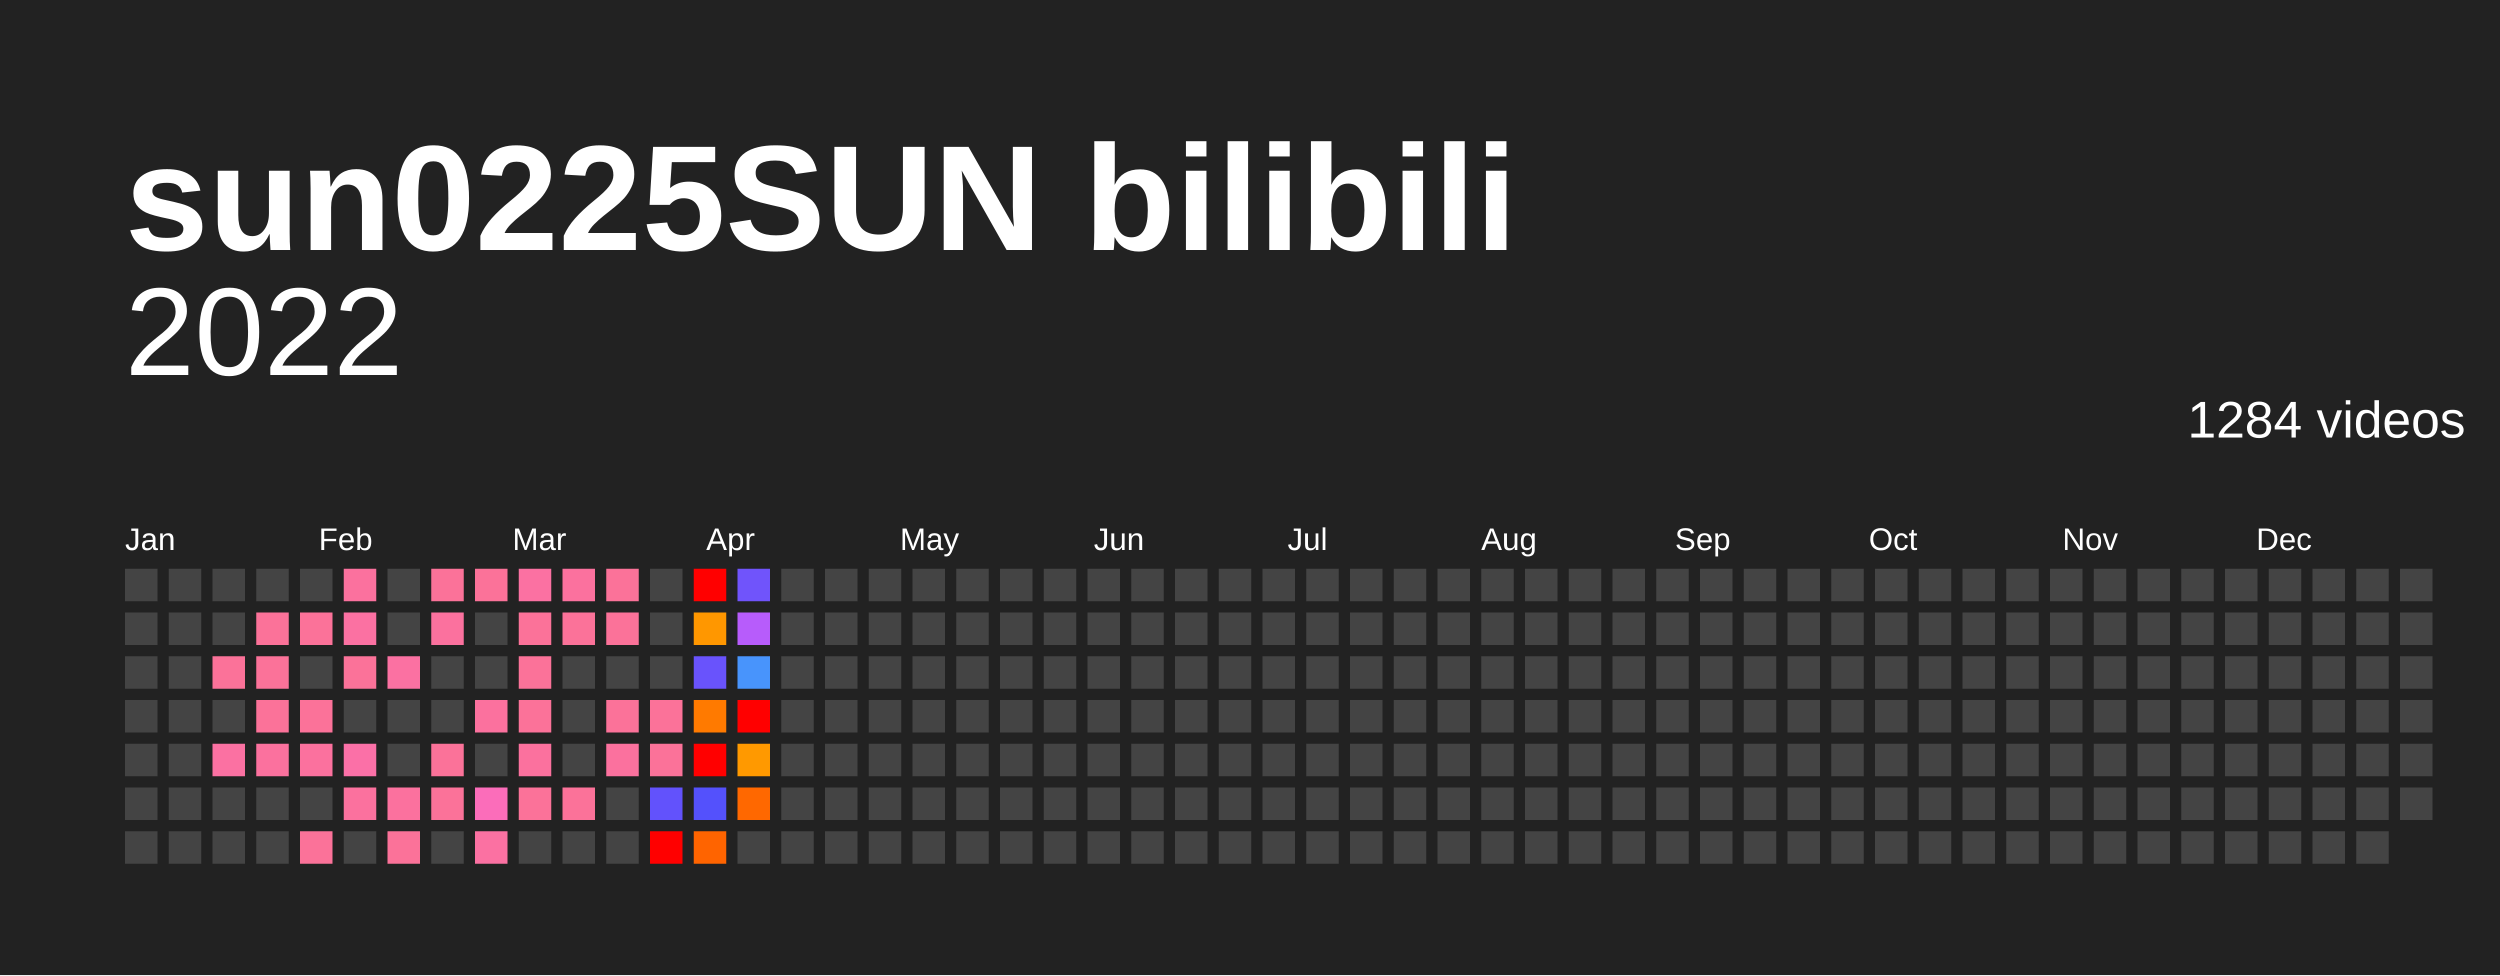
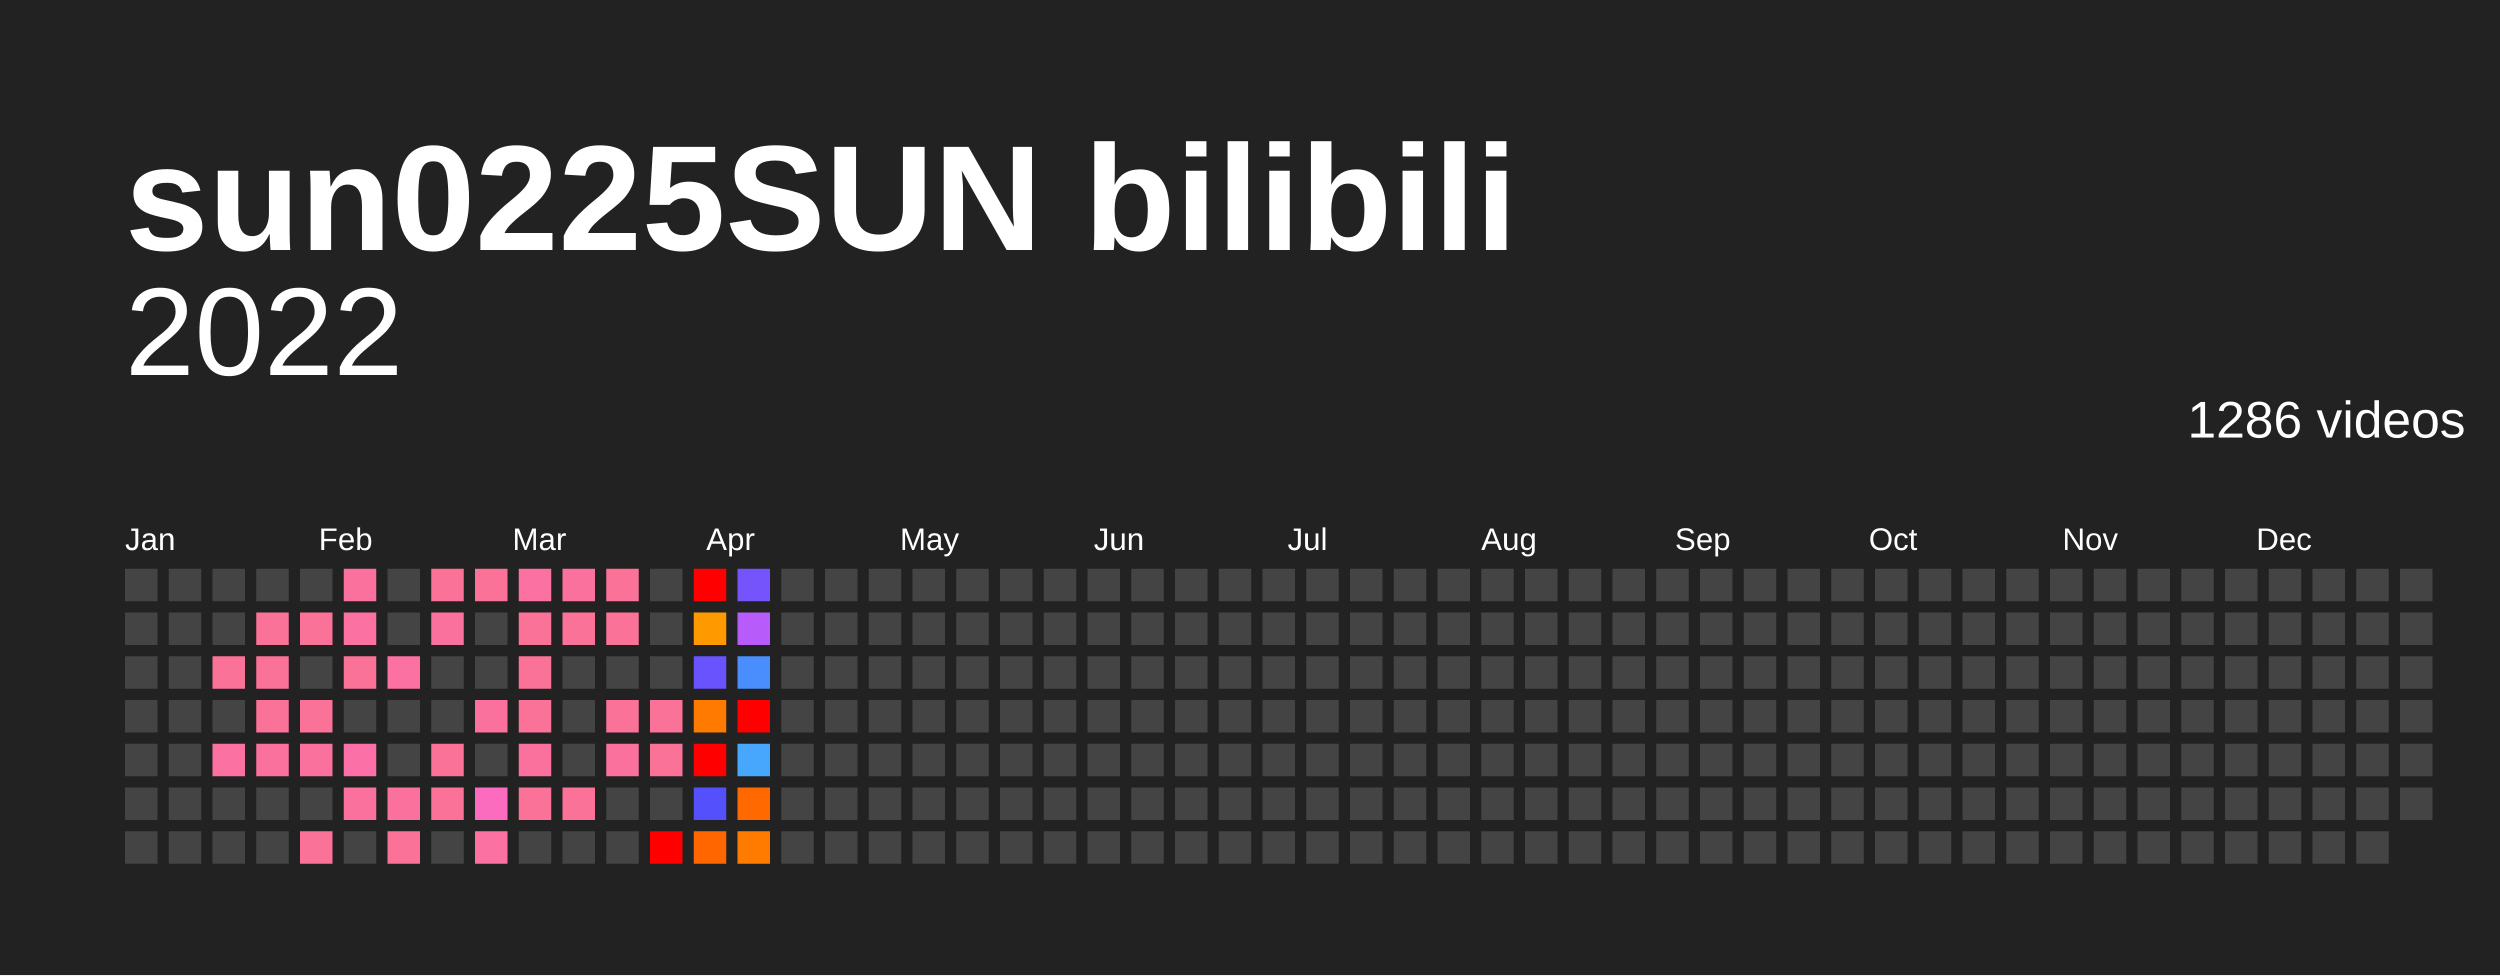
<svg xmlns="http://www.w3.org/2000/svg" baseProfile="full" height="78mm" version="1.1" viewBox="0,0,200,78" width="200mm">
  <defs />
  <rect fill="#222222" height="78" width="200" x="0" y="0" />
  <text fill="#FFFFFF" style="font-size:12px; font-family:Arial; font-weight:bold;" x="10" y="20">sun0225SUN bilibili</text>
  <text alignment-baseline="hanging" fill="#FFFFFF" style="font-size:10.0px; font-family:Arial;" x="10" y="30">2022</text>
-   <text alignment-baseline="hanging" fill="#FFFFFF" style="font-size:4.125px; font-family:Arial;" x="175" y="35">1284 videos</text>
+   <text alignment-baseline="hanging" fill="#FFFFFF" style="font-size:4.125px; font-family:Arial;" x="175" y="35">1286 videos</text>
  <text fill="#FFFFFF" style="font-size:2.5px; font-family:Arial" x="10.0" y="44">Jan</text>
  <text fill="#FFFFFF" style="font-size:2.5px; font-family:Arial" x="25.5" y="44">Feb</text>
  <text fill="#FFFFFF" style="font-size:2.5px; font-family:Arial" x="41.0" y="44">Mar</text>
  <text fill="#FFFFFF" style="font-size:2.5px; font-family:Arial" x="56.5" y="44">Apr</text>
  <text fill="#FFFFFF" style="font-size:2.5px; font-family:Arial" x="72.0" y="44">May</text>
  <text fill="#FFFFFF" style="font-size:2.5px; font-family:Arial" x="87.5" y="44">Jun</text>
  <text fill="#FFFFFF" style="font-size:2.5px; font-family:Arial" x="103.0" y="44">Jul</text>
  <text fill="#FFFFFF" style="font-size:2.5px; font-family:Arial" x="118.5" y="44">Aug</text>
  <text fill="#FFFFFF" style="font-size:2.5px; font-family:Arial" x="134.0" y="44">Sep</text>
  <text fill="#FFFFFF" style="font-size:2.5px; font-family:Arial" x="149.5" y="44">Oct</text>
  <text fill="#FFFFFF" style="font-size:2.5px; font-family:Arial" x="165.0" y="44">Nov</text>
  <text fill="#FFFFFF" style="font-size:2.5px; font-family:Arial" x="180.5" y="44">Dec</text>
  <rect fill="#444444" height="2.6" width="2.6" x="10.0" y="45.5" />
  <rect fill="#444444" height="2.6" width="2.6" x="10.0" y="49.0" />
  <rect fill="#444444" height="2.6" width="2.6" x="10.0" y="52.5" />
  <rect fill="#444444" height="2.6" width="2.6" x="10.0" y="56.0" />
  <rect fill="#444444" height="2.6" width="2.6" x="10.0" y="59.5" />
  <rect fill="#444444" height="2.6" width="2.6" x="10.0" y="63.0" />
  <rect fill="#444444" height="2.6" width="2.6" x="10.0" y="66.5" />
  <rect fill="#444444" height="2.6" width="2.6" x="13.5" y="45.5" />
  <rect fill="#444444" height="2.6" width="2.6" x="13.5" y="49.0" />
  <rect fill="#444444" height="2.6" width="2.6" x="13.5" y="52.5" />
  <rect fill="#444444" height="2.6" width="2.6" x="13.5" y="56.0" />
  <rect fill="#444444" height="2.6" width="2.6" x="13.5" y="59.5" />
  <rect fill="#444444" height="2.6" width="2.6" x="13.5" y="63.0" />
  <rect fill="#444444" height="2.6" width="2.6" x="13.5" y="66.5" />
  <rect fill="#444444" height="2.6" width="2.6" x="17.0" y="45.5" />
  <rect fill="#444444" height="2.6" width="2.6" x="17.0" y="49.0" />
  <rect fill="#fb7299" height="2.6" width="2.6" x="17.0" y="52.5" />
  <rect fill="#444444" height="2.6" width="2.6" x="17.0" y="56.0" />
  <rect fill="#fb71a2" height="2.6" width="2.6" x="17.0" y="59.5" />
  <rect fill="#444444" height="2.6" width="2.6" x="17.0" y="63.0" />
  <rect fill="#444444" height="2.6" width="2.6" x="17.0" y="66.5" />
  <rect fill="#444444" height="2.6" width="2.6" x="20.5" y="45.5" />
  <rect fill="#fb7299" height="2.6" width="2.6" x="20.5" y="49.0" />
  <rect fill="#fb7299" height="2.6" width="2.6" x="20.5" y="52.5" />
  <rect fill="#fb7299" height="2.6" width="2.6" x="20.5" y="56.0" />
  <rect fill="#fb719e" height="2.6" width="2.6" x="20.5" y="59.5" />
  <rect fill="#444444" height="2.6" width="2.6" x="20.5" y="63.0" />
  <rect fill="#444444" height="2.6" width="2.6" x="20.5" y="66.5" />
  <rect fill="#444444" height="2.6" width="2.6" x="24.0" y="45.5" />
  <rect fill="#fb7299" height="2.6" width="2.6" x="24.0" y="49.0" />
  <rect fill="#444444" height="2.6" width="2.6" x="24.0" y="52.5" />
  <rect fill="#fb7299" height="2.6" width="2.6" x="24.0" y="56.0" />
  <rect fill="#fb719e" height="2.6" width="2.6" x="24.0" y="59.5" />
  <rect fill="#444444" height="2.6" width="2.6" x="24.0" y="63.0" />
  <rect fill="#fb7299" height="2.6" width="2.6" x="24.0" y="66.5" />
  <rect fill="#fb719e" height="2.6" width="2.6" x="27.5" y="45.5" />
  <rect fill="#fb71a2" height="2.6" width="2.6" x="27.5" y="49.0" />
  <rect fill="#fb7299" height="2.6" width="2.6" x="27.5" y="52.5" />
  <rect fill="#444444" height="2.6" width="2.6" x="27.5" y="56.0" />
  <rect fill="#fb70a7" height="2.6" width="2.6" x="27.5" y="59.5" />
  <rect fill="#fb719e" height="2.6" width="2.6" x="27.5" y="63.0" />
  <rect fill="#444444" height="2.6" width="2.6" x="27.5" y="66.5" />
  <rect fill="#444444" height="2.6" width="2.6" x="31.0" y="45.5" />
  <rect fill="#444444" height="2.6" width="2.6" x="31.0" y="49.0" />
  <rect fill="#fb71a2" height="2.6" width="2.6" x="31.0" y="52.5" />
  <rect fill="#444444" height="2.6" width="2.6" x="31.0" y="56.0" />
  <rect fill="#444444" height="2.6" width="2.6" x="31.0" y="59.5" />
  <rect fill="#fb719e" height="2.6" width="2.6" x="31.0" y="63.0" />
  <rect fill="#fb7299" height="2.6" width="2.6" x="31.0" y="66.5" />
  <rect fill="#fb7299" height="2.6" width="2.6" x="34.5" y="45.5" />
  <rect fill="#fb719e" height="2.6" width="2.6" x="34.5" y="49.0" />
  <rect fill="#444444" height="2.6" width="2.6" x="34.5" y="52.5" />
  <rect fill="#444444" height="2.6" width="2.6" x="34.5" y="56.0" />
  <rect fill="#fb7299" height="2.6" width="2.6" x="34.5" y="59.5" />
  <rect fill="#fb7299" height="2.6" width="2.6" x="34.5" y="63.0" />
  <rect fill="#444444" height="2.6" width="2.6" x="34.5" y="66.5" />
  <rect fill="#fb7299" height="2.6" width="2.6" x="38.0" y="45.5" />
  <rect fill="#444444" height="2.6" width="2.6" x="38.0" y="49.0" />
  <rect fill="#444444" height="2.6" width="2.6" x="38.0" y="52.5" />
  <rect fill="#fb719e" height="2.6" width="2.6" x="38.0" y="56.0" />
  <rect fill="#444444" height="2.6" width="2.6" x="38.0" y="59.5" />
-   <rect fill="#fb6dba" height="2.6" width="2.6" x="38.0" y="63.0" />
+   <rect fill="#fb6cbf" height="2.6" width="2.6" x="38.0" y="63.0" />
  <rect fill="#fb71a2" height="2.6" width="2.6" x="38.0" y="66.5" />
  <rect fill="#fb71a2" height="2.6" width="2.6" x="41.5" y="45.5" />
  <rect fill="#fb7299" height="2.6" width="2.6" x="41.5" y="49.0" />
  <rect fill="#fb7299" height="2.6" width="2.6" x="41.5" y="52.5" />
  <rect fill="#fb7299" height="2.6" width="2.6" x="41.5" y="56.0" />
  <rect fill="#fb719e" height="2.6" width="2.6" x="41.5" y="59.5" />
  <rect fill="#fb7299" height="2.6" width="2.6" x="41.5" y="63.0" />
  <rect fill="#444444" height="2.6" width="2.6" x="41.5" y="66.5" />
  <rect fill="#fb719e" height="2.6" width="2.6" x="45.0" y="45.5" />
  <rect fill="#fb7299" height="2.6" width="2.6" x="45.0" y="49.0" />
  <rect fill="#444444" height="2.6" width="2.6" x="45.0" y="52.5" />
  <rect fill="#444444" height="2.6" width="2.6" x="45.0" y="56.0" />
  <rect fill="#444444" height="2.6" width="2.6" x="45.0" y="59.5" />
  <rect fill="#fb7299" height="2.6" width="2.6" x="45.0" y="63.0" />
  <rect fill="#444444" height="2.6" width="2.6" x="45.0" y="66.5" />
  <rect fill="#fb7299" height="2.6" width="2.6" x="48.5" y="45.5" />
  <rect fill="#fb7299" height="2.6" width="2.6" x="48.5" y="49.0" />
  <rect fill="#444444" height="2.6" width="2.6" x="48.5" y="52.5" />
  <rect fill="#fb7299" height="2.6" width="2.6" x="48.5" y="56.0" />
  <rect fill="#fb719e" height="2.6" width="2.6" x="48.5" y="59.5" />
  <rect fill="#444444" height="2.6" width="2.6" x="48.5" y="63.0" />
  <rect fill="#444444" height="2.6" width="2.6" x="48.5" y="66.5" />
  <rect fill="#444444" height="2.6" width="2.6" x="52.0" y="45.5" />
  <rect fill="#444444" height="2.6" width="2.6" x="52.0" y="49.0" />
  <rect fill="#444444" height="2.6" width="2.6" x="52.0" y="52.5" />
  <rect fill="#fb7299" height="2.6" width="2.6" x="52.0" y="56.0" />
  <rect fill="#fb7299" height="2.6" width="2.6" x="52.0" y="59.5" />
-   <rect fill="#6252fc" height="2.6" width="2.6" x="52.0" y="63.0" />
+   <rect fill="#444444" height="2.6" width="2.6" x="52.0" y="63.0" />
  <rect fill="red" height="2.6" width="2.6" x="52.0" y="66.5" />
  <rect fill="red" height="2.6" width="2.6" x="55.5" y="45.5" />
-   <rect fill="#ff9700" height="2.6" width="2.6" x="55.5" y="49.0" />
+   <rect fill="#ff9900" height="2.6" width="2.6" x="55.5" y="49.0" />
  <rect fill="#6953fc" height="2.6" width="2.6" x="55.5" y="52.5" />
  <rect fill="#ff7a00" height="2.6" width="2.6" x="55.5" y="56.0" />
  <rect fill="red" height="2.6" width="2.6" x="55.5" y="59.5" />
  <rect fill="#5451fc" height="2.6" width="2.6" x="55.5" y="63.0" />
-   <rect fill="#ff6400" height="2.6" width="2.6" x="55.5" y="66.5" />
-   <rect fill="#7054fb" height="2.6" width="2.6" x="59.0" y="45.5" />
+   <rect fill="#ff6600" height="2.6" width="2.6" x="55.5" y="66.5" />
+   <rect fill="#7654fb" height="2.6" width="2.6" x="59.0" y="45.5" />
  <rect fill="#b75cfb" height="2.6" width="2.6" x="59.0" y="49.0" />
-   <rect fill="#4894fc" height="2.6" width="2.6" x="59.0" y="52.5" />
+   <rect fill="#498efc" height="2.6" width="2.6" x="59.0" y="52.5" />
  <rect fill="red" height="2.6" width="2.6" x="59.0" y="56.0" />
-   <rect fill="#ff9900" height="2.6" width="2.6" x="59.0" y="59.5" />
-   <rect fill="#ff6800" height="2.6" width="2.6" x="59.0" y="63.0" />
-   <rect fill="#444444" height="2.6" width="2.6" x="59.0" y="66.5" />
+   <rect fill="#46a7fc" height="2.6" width="2.6" x="59.0" y="59.5" />
+   <rect fill="#ff6900" height="2.6" width="2.6" x="59.0" y="63.0" />
+   <rect fill="#ff7b00" height="2.6" width="2.6" x="59.0" y="66.5" />
  <rect fill="#444444" height="2.6" width="2.6" x="62.5" y="45.5" />
  <rect fill="#444444" height="2.6" width="2.6" x="62.5" y="49.0" />
  <rect fill="#444444" height="2.6" width="2.6" x="62.5" y="52.5" />
  <rect fill="#444444" height="2.6" width="2.6" x="62.5" y="56.0" />
  <rect fill="#444444" height="2.6" width="2.6" x="62.5" y="59.5" />
  <rect fill="#444444" height="2.6" width="2.6" x="62.5" y="63.0" />
  <rect fill="#444444" height="2.6" width="2.6" x="62.5" y="66.5" />
  <rect fill="#444444" height="2.6" width="2.6" x="66.0" y="45.5" />
  <rect fill="#444444" height="2.6" width="2.6" x="66.0" y="49.0" />
  <rect fill="#444444" height="2.6" width="2.6" x="66.0" y="52.5" />
  <rect fill="#444444" height="2.6" width="2.6" x="66.0" y="56.0" />
  <rect fill="#444444" height="2.6" width="2.6" x="66.0" y="59.5" />
  <rect fill="#444444" height="2.6" width="2.6" x="66.0" y="63.0" />
  <rect fill="#444444" height="2.6" width="2.6" x="66.0" y="66.5" />
  <rect fill="#444444" height="2.6" width="2.6" x="69.5" y="45.5" />
  <rect fill="#444444" height="2.6" width="2.6" x="69.5" y="49.0" />
  <rect fill="#444444" height="2.6" width="2.6" x="69.5" y="52.5" />
  <rect fill="#444444" height="2.6" width="2.6" x="69.5" y="56.0" />
  <rect fill="#444444" height="2.6" width="2.6" x="69.5" y="59.5" />
  <rect fill="#444444" height="2.6" width="2.6" x="69.5" y="63.0" />
  <rect fill="#444444" height="2.6" width="2.6" x="69.5" y="66.5" />
  <rect fill="#444444" height="2.6" width="2.6" x="73.0" y="45.5" />
  <rect fill="#444444" height="2.6" width="2.6" x="73.0" y="49.0" />
  <rect fill="#444444" height="2.6" width="2.6" x="73.0" y="52.5" />
  <rect fill="#444444" height="2.6" width="2.6" x="73.0" y="56.0" />
  <rect fill="#444444" height="2.6" width="2.6" x="73.0" y="59.5" />
  <rect fill="#444444" height="2.6" width="2.6" x="73.0" y="63.0" />
  <rect fill="#444444" height="2.6" width="2.6" x="73.0" y="66.5" />
  <rect fill="#444444" height="2.6" width="2.6" x="76.5" y="45.5" />
  <rect fill="#444444" height="2.6" width="2.6" x="76.5" y="49.0" />
  <rect fill="#444444" height="2.6" width="2.6" x="76.5" y="52.5" />
  <rect fill="#444444" height="2.6" width="2.6" x="76.5" y="56.0" />
  <rect fill="#444444" height="2.6" width="2.6" x="76.5" y="59.5" />
  <rect fill="#444444" height="2.6" width="2.6" x="76.5" y="63.0" />
  <rect fill="#444444" height="2.6" width="2.6" x="76.5" y="66.5" />
  <rect fill="#444444" height="2.6" width="2.6" x="80.0" y="45.5" />
  <rect fill="#444444" height="2.6" width="2.6" x="80.0" y="49.0" />
  <rect fill="#444444" height="2.6" width="2.6" x="80.0" y="52.5" />
  <rect fill="#444444" height="2.6" width="2.6" x="80.0" y="56.0" />
  <rect fill="#444444" height="2.6" width="2.6" x="80.0" y="59.5" />
  <rect fill="#444444" height="2.6" width="2.6" x="80.0" y="63.0" />
  <rect fill="#444444" height="2.6" width="2.6" x="80.0" y="66.5" />
  <rect fill="#444444" height="2.6" width="2.6" x="83.5" y="45.5" />
  <rect fill="#444444" height="2.6" width="2.6" x="83.5" y="49.0" />
  <rect fill="#444444" height="2.6" width="2.6" x="83.5" y="52.5" />
  <rect fill="#444444" height="2.6" width="2.6" x="83.5" y="56.0" />
  <rect fill="#444444" height="2.6" width="2.6" x="83.5" y="59.5" />
  <rect fill="#444444" height="2.6" width="2.6" x="83.5" y="63.0" />
  <rect fill="#444444" height="2.6" width="2.6" x="83.5" y="66.5" />
  <rect fill="#444444" height="2.6" width="2.6" x="87.0" y="45.5" />
  <rect fill="#444444" height="2.6" width="2.6" x="87.0" y="49.0" />
  <rect fill="#444444" height="2.6" width="2.6" x="87.0" y="52.5" />
  <rect fill="#444444" height="2.6" width="2.6" x="87.0" y="56.0" />
  <rect fill="#444444" height="2.6" width="2.6" x="87.0" y="59.5" />
  <rect fill="#444444" height="2.6" width="2.6" x="87.0" y="63.0" />
  <rect fill="#444444" height="2.6" width="2.6" x="87.0" y="66.5" />
  <rect fill="#444444" height="2.6" width="2.6" x="90.5" y="45.5" />
  <rect fill="#444444" height="2.6" width="2.6" x="90.5" y="49.0" />
  <rect fill="#444444" height="2.6" width="2.6" x="90.5" y="52.5" />
  <rect fill="#444444" height="2.6" width="2.6" x="90.5" y="56.0" />
  <rect fill="#444444" height="2.6" width="2.6" x="90.5" y="59.5" />
  <rect fill="#444444" height="2.6" width="2.6" x="90.5" y="63.0" />
  <rect fill="#444444" height="2.6" width="2.6" x="90.5" y="66.5" />
  <rect fill="#444444" height="2.6" width="2.6" x="94.0" y="45.5" />
  <rect fill="#444444" height="2.6" width="2.6" x="94.0" y="49.0" />
  <rect fill="#444444" height="2.6" width="2.6" x="94.0" y="52.5" />
  <rect fill="#444444" height="2.6" width="2.6" x="94.0" y="56.0" />
  <rect fill="#444444" height="2.6" width="2.6" x="94.0" y="59.5" />
  <rect fill="#444444" height="2.6" width="2.6" x="94.0" y="63.0" />
  <rect fill="#444444" height="2.6" width="2.6" x="94.0" y="66.5" />
  <rect fill="#444444" height="2.6" width="2.6" x="97.5" y="45.5" />
  <rect fill="#444444" height="2.6" width="2.6" x="97.5" y="49.0" />
  <rect fill="#444444" height="2.6" width="2.6" x="97.5" y="52.5" />
  <rect fill="#444444" height="2.6" width="2.6" x="97.5" y="56.0" />
  <rect fill="#444444" height="2.6" width="2.6" x="97.5" y="59.5" />
  <rect fill="#444444" height="2.6" width="2.6" x="97.5" y="63.0" />
  <rect fill="#444444" height="2.6" width="2.6" x="97.5" y="66.5" />
  <rect fill="#444444" height="2.6" width="2.6" x="101.0" y="45.5" />
  <rect fill="#444444" height="2.6" width="2.6" x="101.0" y="49.0" />
  <rect fill="#444444" height="2.6" width="2.6" x="101.0" y="52.5" />
  <rect fill="#444444" height="2.6" width="2.6" x="101.0" y="56.0" />
  <rect fill="#444444" height="2.6" width="2.6" x="101.0" y="59.5" />
  <rect fill="#444444" height="2.6" width="2.6" x="101.0" y="63.0" />
  <rect fill="#444444" height="2.6" width="2.6" x="101.0" y="66.5" />
  <rect fill="#444444" height="2.6" width="2.6" x="104.5" y="45.5" />
  <rect fill="#444444" height="2.6" width="2.6" x="104.5" y="49.0" />
  <rect fill="#444444" height="2.6" width="2.6" x="104.5" y="52.5" />
  <rect fill="#444444" height="2.6" width="2.6" x="104.5" y="56.0" />
  <rect fill="#444444" height="2.6" width="2.6" x="104.5" y="59.5" />
  <rect fill="#444444" height="2.6" width="2.6" x="104.5" y="63.0" />
  <rect fill="#444444" height="2.6" width="2.6" x="104.5" y="66.5" />
  <rect fill="#444444" height="2.6" width="2.6" x="108.0" y="45.5" />
  <rect fill="#444444" height="2.6" width="2.6" x="108.0" y="49.0" />
  <rect fill="#444444" height="2.6" width="2.6" x="108.0" y="52.5" />
  <rect fill="#444444" height="2.6" width="2.6" x="108.0" y="56.0" />
  <rect fill="#444444" height="2.6" width="2.6" x="108.0" y="59.5" />
  <rect fill="#444444" height="2.6" width="2.6" x="108.0" y="63.0" />
  <rect fill="#444444" height="2.6" width="2.6" x="108.0" y="66.5" />
  <rect fill="#444444" height="2.6" width="2.6" x="111.5" y="45.5" />
  <rect fill="#444444" height="2.6" width="2.6" x="111.5" y="49.0" />
  <rect fill="#444444" height="2.6" width="2.6" x="111.5" y="52.5" />
  <rect fill="#444444" height="2.6" width="2.6" x="111.5" y="56.0" />
  <rect fill="#444444" height="2.6" width="2.6" x="111.5" y="59.5" />
  <rect fill="#444444" height="2.6" width="2.6" x="111.5" y="63.0" />
  <rect fill="#444444" height="2.6" width="2.6" x="111.5" y="66.5" />
  <rect fill="#444444" height="2.6" width="2.6" x="115.0" y="45.5" />
  <rect fill="#444444" height="2.6" width="2.6" x="115.0" y="49.0" />
  <rect fill="#444444" height="2.6" width="2.6" x="115.0" y="52.5" />
  <rect fill="#444444" height="2.6" width="2.6" x="115.0" y="56.0" />
  <rect fill="#444444" height="2.6" width="2.6" x="115.0" y="59.5" />
  <rect fill="#444444" height="2.6" width="2.6" x="115.0" y="63.0" />
  <rect fill="#444444" height="2.6" width="2.6" x="115.0" y="66.5" />
  <rect fill="#444444" height="2.6" width="2.6" x="118.5" y="45.5" />
  <rect fill="#444444" height="2.6" width="2.6" x="118.5" y="49.0" />
  <rect fill="#444444" height="2.6" width="2.6" x="118.5" y="52.5" />
  <rect fill="#444444" height="2.6" width="2.6" x="118.5" y="56.0" />
  <rect fill="#444444" height="2.6" width="2.6" x="118.5" y="59.5" />
  <rect fill="#444444" height="2.6" width="2.6" x="118.5" y="63.0" />
  <rect fill="#444444" height="2.6" width="2.6" x="118.5" y="66.5" />
  <rect fill="#444444" height="2.6" width="2.6" x="122.0" y="45.5" />
  <rect fill="#444444" height="2.6" width="2.6" x="122.0" y="49.0" />
  <rect fill="#444444" height="2.6" width="2.6" x="122.0" y="52.5" />
  <rect fill="#444444" height="2.6" width="2.6" x="122.0" y="56.0" />
  <rect fill="#444444" height="2.6" width="2.6" x="122.0" y="59.5" />
  <rect fill="#444444" height="2.6" width="2.6" x="122.0" y="63.0" />
  <rect fill="#444444" height="2.6" width="2.6" x="122.0" y="66.5" />
  <rect fill="#444444" height="2.6" width="2.6" x="125.5" y="45.5" />
  <rect fill="#444444" height="2.6" width="2.6" x="125.5" y="49.0" />
  <rect fill="#444444" height="2.6" width="2.6" x="125.5" y="52.5" />
  <rect fill="#444444" height="2.6" width="2.6" x="125.5" y="56.0" />
  <rect fill="#444444" height="2.6" width="2.6" x="125.5" y="59.5" />
  <rect fill="#444444" height="2.6" width="2.6" x="125.5" y="63.0" />
  <rect fill="#444444" height="2.6" width="2.6" x="125.5" y="66.5" />
  <rect fill="#444444" height="2.6" width="2.6" x="129.0" y="45.5" />
  <rect fill="#444444" height="2.6" width="2.6" x="129.0" y="49.0" />
  <rect fill="#444444" height="2.6" width="2.6" x="129.0" y="52.5" />
  <rect fill="#444444" height="2.6" width="2.6" x="129.0" y="56.0" />
  <rect fill="#444444" height="2.6" width="2.6" x="129.0" y="59.5" />
  <rect fill="#444444" height="2.6" width="2.6" x="129.0" y="63.0" />
  <rect fill="#444444" height="2.6" width="2.6" x="129.0" y="66.5" />
  <rect fill="#444444" height="2.6" width="2.6" x="132.5" y="45.5" />
  <rect fill="#444444" height="2.6" width="2.6" x="132.5" y="49.0" />
  <rect fill="#444444" height="2.6" width="2.6" x="132.5" y="52.5" />
  <rect fill="#444444" height="2.6" width="2.6" x="132.5" y="56.0" />
  <rect fill="#444444" height="2.6" width="2.6" x="132.5" y="59.5" />
  <rect fill="#444444" height="2.6" width="2.6" x="132.5" y="63.0" />
  <rect fill="#444444" height="2.6" width="2.6" x="132.5" y="66.5" />
  <rect fill="#444444" height="2.6" width="2.6" x="136.0" y="45.5" />
  <rect fill="#444444" height="2.6" width="2.6" x="136.0" y="49.0" />
  <rect fill="#444444" height="2.6" width="2.6" x="136.0" y="52.5" />
  <rect fill="#444444" height="2.6" width="2.6" x="136.0" y="56.0" />
  <rect fill="#444444" height="2.6" width="2.6" x="136.0" y="59.5" />
  <rect fill="#444444" height="2.6" width="2.6" x="136.0" y="63.0" />
  <rect fill="#444444" height="2.6" width="2.6" x="136.0" y="66.5" />
  <rect fill="#444444" height="2.6" width="2.6" x="139.5" y="45.5" />
  <rect fill="#444444" height="2.6" width="2.6" x="139.5" y="49.0" />
  <rect fill="#444444" height="2.6" width="2.6" x="139.5" y="52.5" />
  <rect fill="#444444" height="2.6" width="2.6" x="139.5" y="56.0" />
  <rect fill="#444444" height="2.6" width="2.6" x="139.5" y="59.5" />
  <rect fill="#444444" height="2.6" width="2.6" x="139.5" y="63.0" />
  <rect fill="#444444" height="2.6" width="2.6" x="139.5" y="66.5" />
  <rect fill="#444444" height="2.6" width="2.6" x="143.0" y="45.5" />
  <rect fill="#444444" height="2.6" width="2.6" x="143.0" y="49.0" />
  <rect fill="#444444" height="2.6" width="2.6" x="143.0" y="52.5" />
  <rect fill="#444444" height="2.6" width="2.6" x="143.0" y="56.0" />
  <rect fill="#444444" height="2.6" width="2.6" x="143.0" y="59.5" />
  <rect fill="#444444" height="2.6" width="2.6" x="143.0" y="63.0" />
  <rect fill="#444444" height="2.6" width="2.6" x="143.0" y="66.5" />
  <rect fill="#444444" height="2.6" width="2.6" x="146.5" y="45.5" />
  <rect fill="#444444" height="2.6" width="2.6" x="146.5" y="49.0" />
  <rect fill="#444444" height="2.6" width="2.6" x="146.5" y="52.5" />
  <rect fill="#444444" height="2.6" width="2.6" x="146.5" y="56.0" />
  <rect fill="#444444" height="2.6" width="2.6" x="146.5" y="59.5" />
  <rect fill="#444444" height="2.6" width="2.6" x="146.5" y="63.0" />
  <rect fill="#444444" height="2.6" width="2.6" x="146.5" y="66.5" />
  <rect fill="#444444" height="2.6" width="2.6" x="150.0" y="45.5" />
  <rect fill="#444444" height="2.6" width="2.6" x="150.0" y="49.0" />
  <rect fill="#444444" height="2.6" width="2.6" x="150.0" y="52.5" />
  <rect fill="#444444" height="2.6" width="2.6" x="150.0" y="56.0" />
  <rect fill="#444444" height="2.6" width="2.6" x="150.0" y="59.5" />
  <rect fill="#444444" height="2.6" width="2.6" x="150.0" y="63.0" />
  <rect fill="#444444" height="2.6" width="2.6" x="150.0" y="66.5" />
  <rect fill="#444444" height="2.6" width="2.6" x="153.5" y="45.5" />
  <rect fill="#444444" height="2.6" width="2.6" x="153.5" y="49.0" />
  <rect fill="#444444" height="2.6" width="2.6" x="153.5" y="52.5" />
  <rect fill="#444444" height="2.6" width="2.6" x="153.5" y="56.0" />
  <rect fill="#444444" height="2.6" width="2.6" x="153.5" y="59.5" />
  <rect fill="#444444" height="2.6" width="2.6" x="153.5" y="63.0" />
  <rect fill="#444444" height="2.6" width="2.6" x="153.5" y="66.5" />
  <rect fill="#444444" height="2.6" width="2.6" x="157.0" y="45.5" />
  <rect fill="#444444" height="2.6" width="2.6" x="157.0" y="49.0" />
  <rect fill="#444444" height="2.6" width="2.6" x="157.0" y="52.5" />
  <rect fill="#444444" height="2.6" width="2.6" x="157.0" y="56.0" />
  <rect fill="#444444" height="2.6" width="2.6" x="157.0" y="59.5" />
  <rect fill="#444444" height="2.6" width="2.6" x="157.0" y="63.0" />
  <rect fill="#444444" height="2.6" width="2.6" x="157.0" y="66.5" />
  <rect fill="#444444" height="2.6" width="2.6" x="160.5" y="45.5" />
  <rect fill="#444444" height="2.6" width="2.6" x="160.5" y="49.0" />
  <rect fill="#444444" height="2.6" width="2.6" x="160.5" y="52.5" />
  <rect fill="#444444" height="2.6" width="2.6" x="160.5" y="56.0" />
  <rect fill="#444444" height="2.6" width="2.6" x="160.5" y="59.5" />
  <rect fill="#444444" height="2.6" width="2.6" x="160.5" y="63.0" />
  <rect fill="#444444" height="2.6" width="2.6" x="160.5" y="66.5" />
  <rect fill="#444444" height="2.6" width="2.6" x="164.0" y="45.5" />
  <rect fill="#444444" height="2.6" width="2.6" x="164.0" y="49.0" />
  <rect fill="#444444" height="2.6" width="2.6" x="164.0" y="52.5" />
  <rect fill="#444444" height="2.6" width="2.6" x="164.0" y="56.0" />
  <rect fill="#444444" height="2.6" width="2.6" x="164.0" y="59.5" />
  <rect fill="#444444" height="2.6" width="2.6" x="164.0" y="63.0" />
  <rect fill="#444444" height="2.6" width="2.6" x="164.0" y="66.5" />
  <rect fill="#444444" height="2.6" width="2.6" x="167.5" y="45.5" />
  <rect fill="#444444" height="2.6" width="2.6" x="167.5" y="49.0" />
  <rect fill="#444444" height="2.6" width="2.6" x="167.5" y="52.5" />
  <rect fill="#444444" height="2.6" width="2.6" x="167.5" y="56.0" />
  <rect fill="#444444" height="2.6" width="2.6" x="167.5" y="59.5" />
  <rect fill="#444444" height="2.6" width="2.6" x="167.5" y="63.0" />
  <rect fill="#444444" height="2.6" width="2.6" x="167.5" y="66.5" />
  <rect fill="#444444" height="2.6" width="2.6" x="171.0" y="45.5" />
  <rect fill="#444444" height="2.6" width="2.6" x="171.0" y="49.0" />
  <rect fill="#444444" height="2.6" width="2.6" x="171.0" y="52.5" />
  <rect fill="#444444" height="2.6" width="2.6" x="171.0" y="56.0" />
  <rect fill="#444444" height="2.6" width="2.6" x="171.0" y="59.5" />
  <rect fill="#444444" height="2.6" width="2.6" x="171.0" y="63.0" />
  <rect fill="#444444" height="2.6" width="2.6" x="171.0" y="66.5" />
  <rect fill="#444444" height="2.6" width="2.6" x="174.5" y="45.5" />
  <rect fill="#444444" height="2.6" width="2.6" x="174.5" y="49.0" />
  <rect fill="#444444" height="2.6" width="2.6" x="174.5" y="52.5" />
  <rect fill="#444444" height="2.6" width="2.6" x="174.5" y="56.0" />
  <rect fill="#444444" height="2.6" width="2.6" x="174.5" y="59.5" />
  <rect fill="#444444" height="2.6" width="2.6" x="174.5" y="63.0" />
  <rect fill="#444444" height="2.6" width="2.6" x="174.5" y="66.5" />
  <rect fill="#444444" height="2.6" width="2.6" x="178.0" y="45.5" />
  <rect fill="#444444" height="2.6" width="2.6" x="178.0" y="49.0" />
  <rect fill="#444444" height="2.6" width="2.6" x="178.0" y="52.5" />
  <rect fill="#444444" height="2.6" width="2.6" x="178.0" y="56.0" />
  <rect fill="#444444" height="2.6" width="2.6" x="178.0" y="59.5" />
  <rect fill="#444444" height="2.6" width="2.6" x="178.0" y="63.0" />
  <rect fill="#444444" height="2.6" width="2.6" x="178.0" y="66.5" />
  <rect fill="#444444" height="2.6" width="2.6" x="181.5" y="45.5" />
  <rect fill="#444444" height="2.6" width="2.6" x="181.5" y="49.0" />
  <rect fill="#444444" height="2.6" width="2.6" x="181.5" y="52.5" />
  <rect fill="#444444" height="2.6" width="2.6" x="181.5" y="56.0" />
  <rect fill="#444444" height="2.6" width="2.6" x="181.5" y="59.5" />
  <rect fill="#444444" height="2.6" width="2.6" x="181.5" y="63.0" />
  <rect fill="#444444" height="2.6" width="2.6" x="181.5" y="66.5" />
  <rect fill="#444444" height="2.6" width="2.6" x="185.0" y="45.5" />
  <rect fill="#444444" height="2.6" width="2.6" x="185.0" y="49.0" />
  <rect fill="#444444" height="2.6" width="2.6" x="185.0" y="52.5" />
  <rect fill="#444444" height="2.6" width="2.6" x="185.0" y="56.0" />
  <rect fill="#444444" height="2.6" width="2.6" x="185.0" y="59.5" />
  <rect fill="#444444" height="2.6" width="2.6" x="185.0" y="63.0" />
  <rect fill="#444444" height="2.6" width="2.6" x="185.0" y="66.5" />
  <rect fill="#444444" height="2.6" width="2.6" x="188.5" y="45.5" />
  <rect fill="#444444" height="2.6" width="2.6" x="188.5" y="49.0" />
  <rect fill="#444444" height="2.6" width="2.6" x="188.5" y="52.5" />
  <rect fill="#444444" height="2.6" width="2.6" x="188.5" y="56.0" />
  <rect fill="#444444" height="2.6" width="2.6" x="188.5" y="59.5" />
  <rect fill="#444444" height="2.6" width="2.6" x="188.5" y="63.0" />
  <rect fill="#444444" height="2.6" width="2.6" x="188.5" y="66.5" />
  <rect fill="#444444" height="2.6" width="2.6" x="192.0" y="45.5" />
  <rect fill="#444444" height="2.6" width="2.6" x="192.0" y="49.0" />
  <rect fill="#444444" height="2.6" width="2.6" x="192.0" y="52.5" />
  <rect fill="#444444" height="2.6" width="2.6" x="192.0" y="56.0" />
  <rect fill="#444444" height="2.6" width="2.6" x="192.0" y="59.5" />
  <rect fill="#444444" height="2.6" width="2.6" x="192.0" y="63.0" />
</svg>
